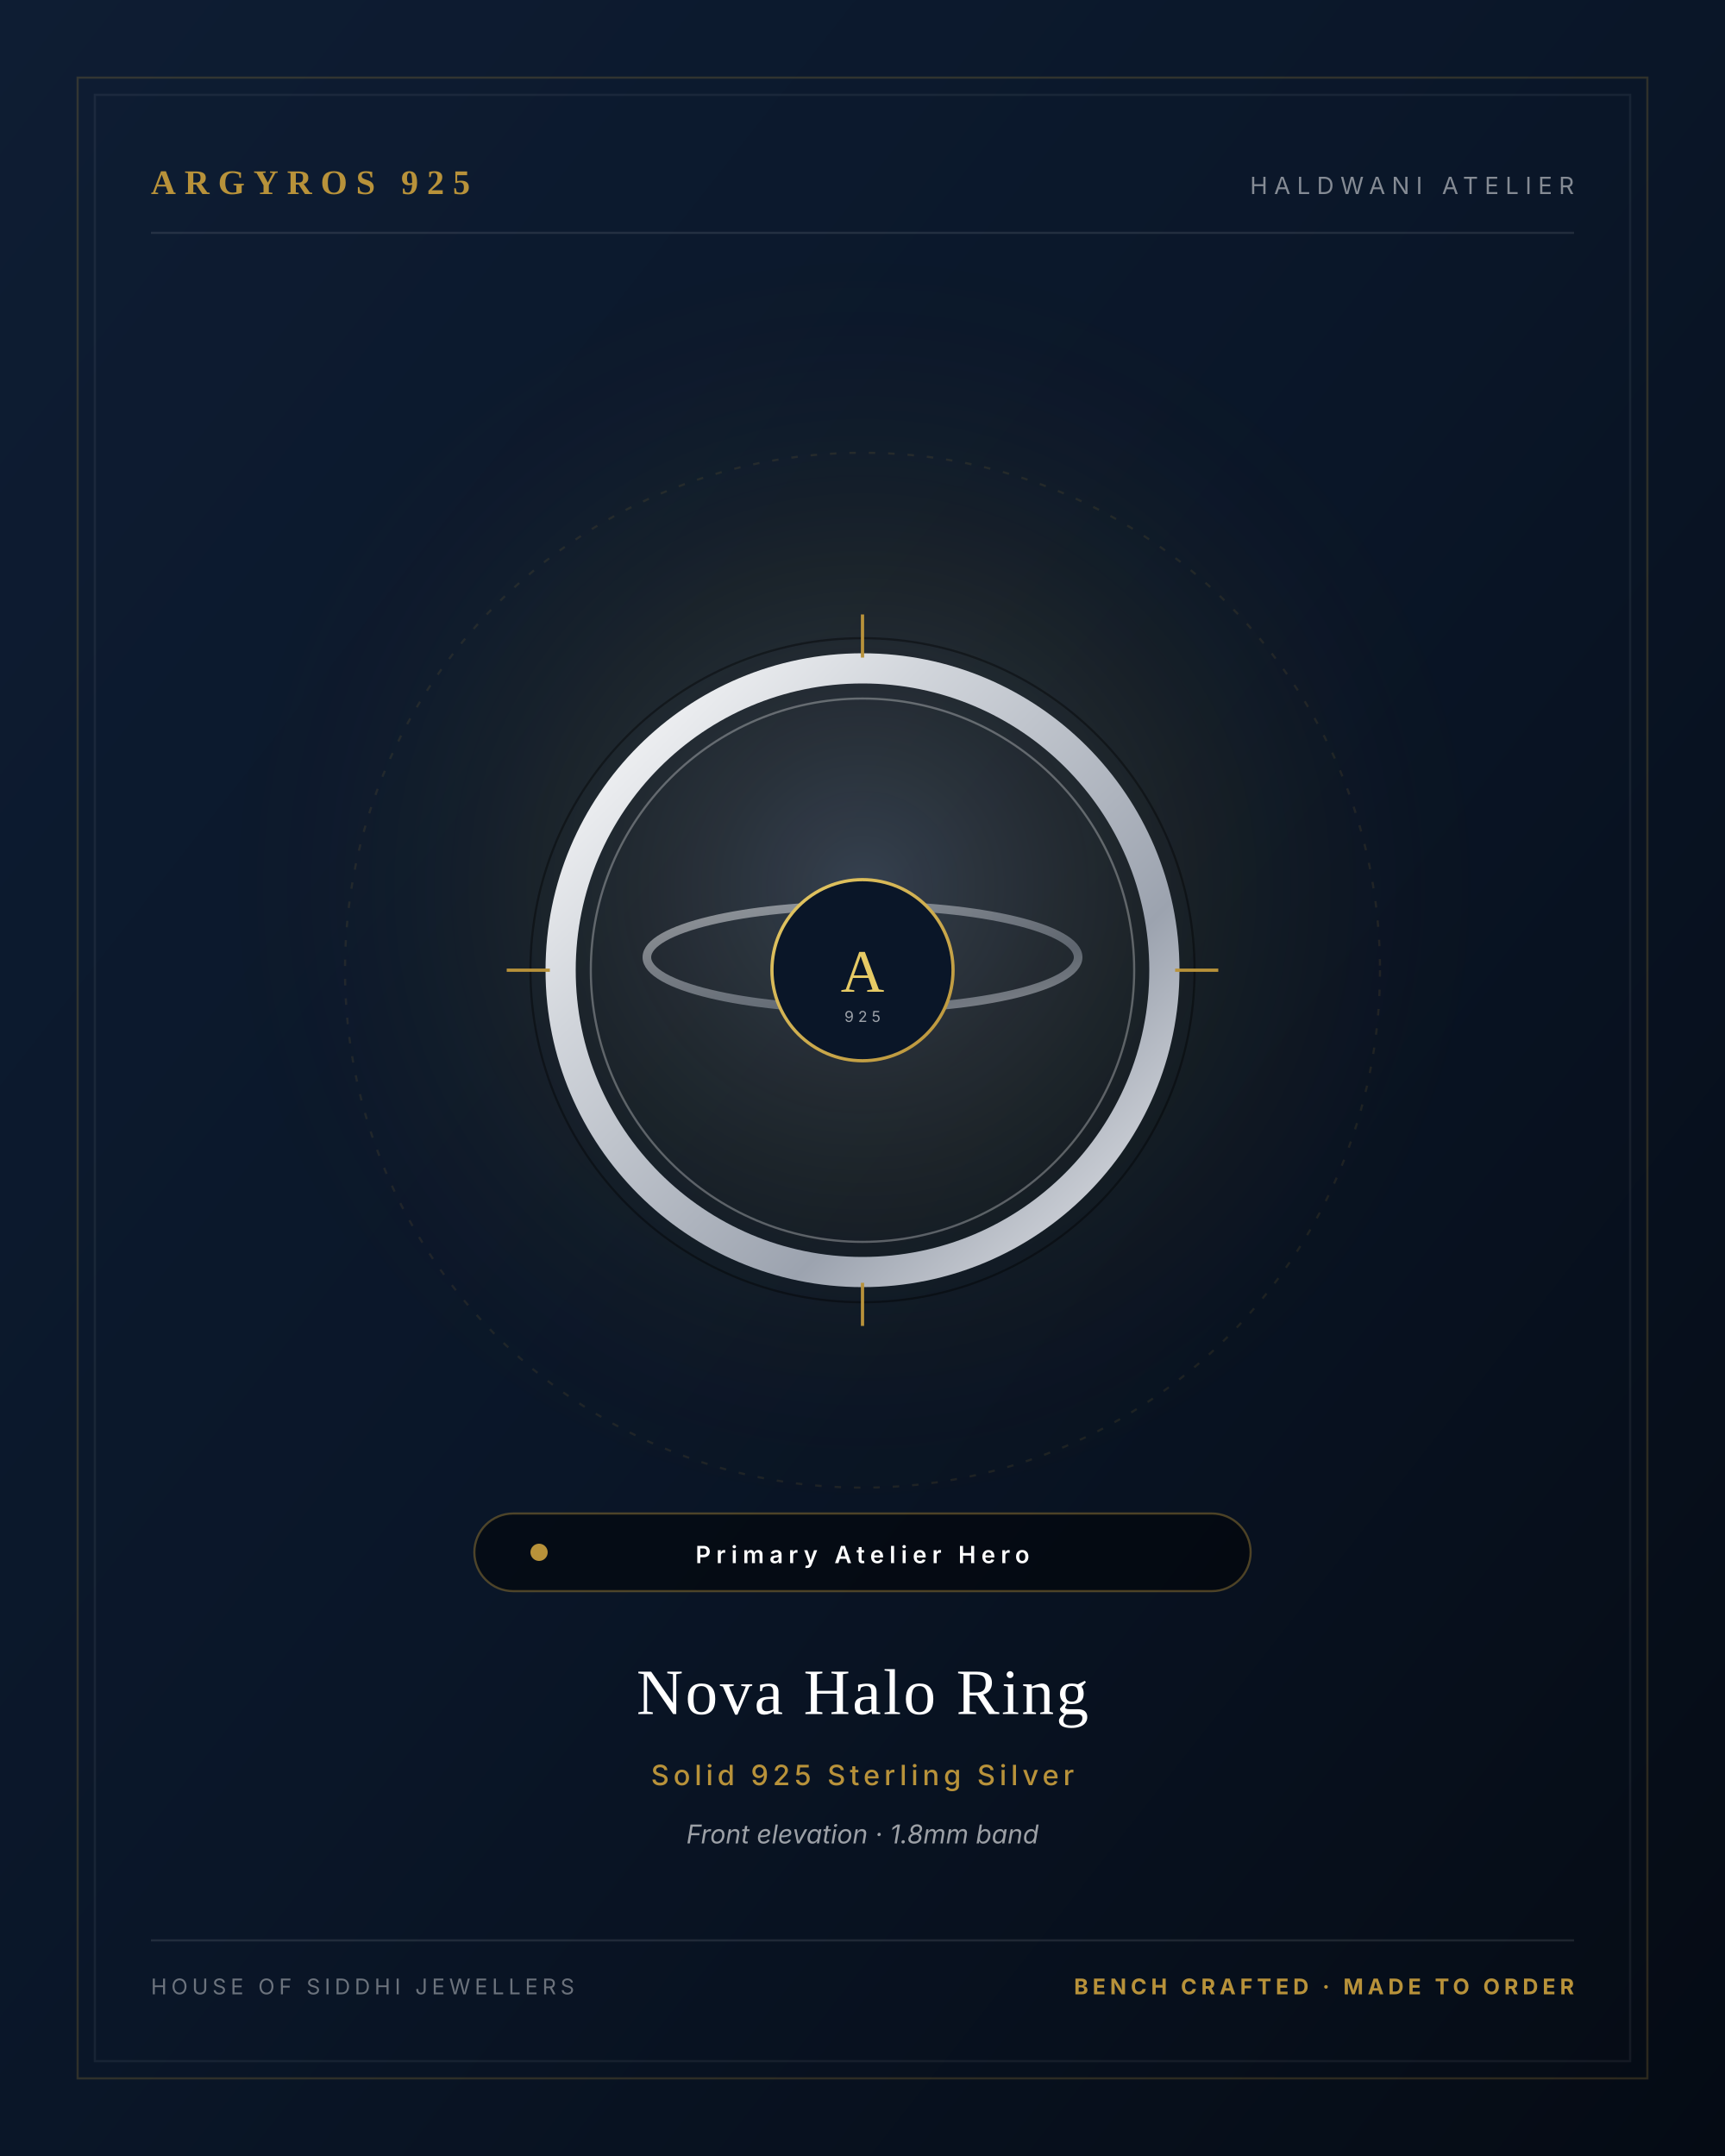
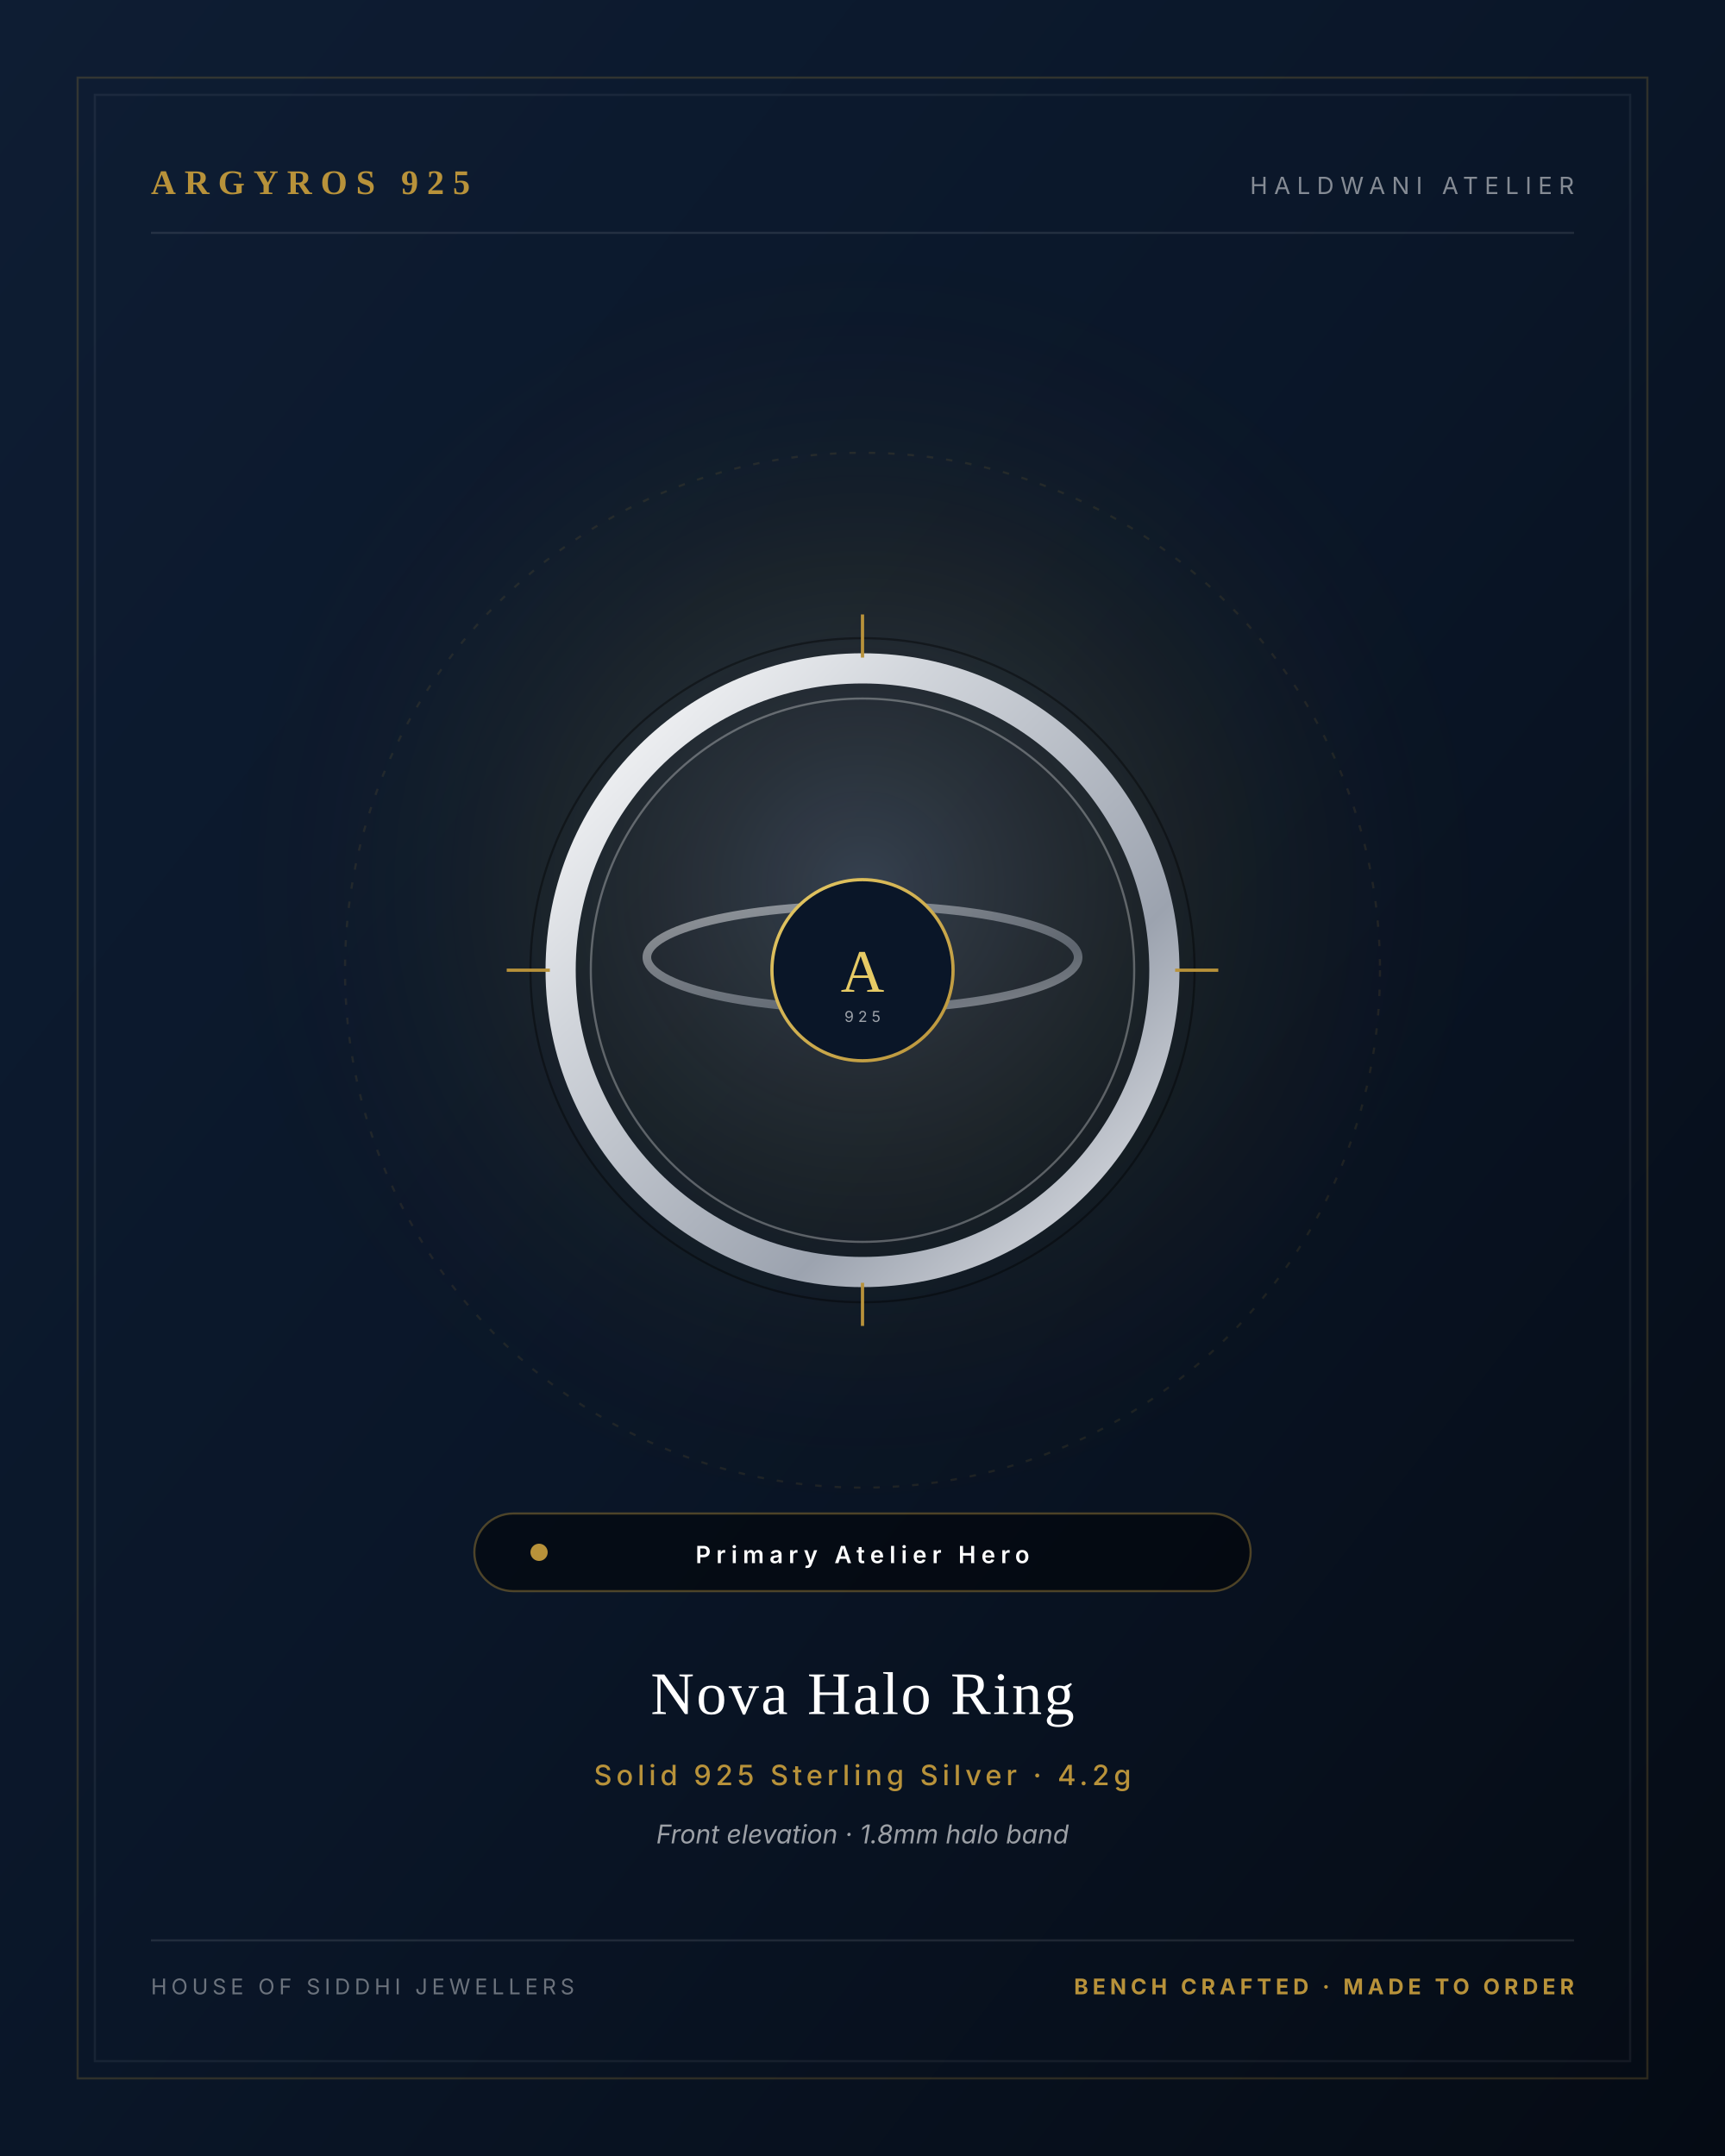
<svg xmlns="http://www.w3.org/2000/svg" viewBox="0 0 800 1000" width="800" height="1000">
  <defs>
    <linearGradient id="bgGrad" x1="0%" y1="0%" x2="100%" y2="100%">
      <stop offset="0%" stop-color="#0e1d33" />
      <stop offset="50%" stop-color="#0a1628" />
      <stop offset="100%" stop-color="#050b14" />
    </linearGradient>
    <radialGradient id="silverGlow" cx="50%" cy="45%" r="40%">
      <stop offset="0%" stop-color="#ffffff" stop-opacity="0.18" />
      <stop offset="50%" stop-color="#c5a028" stop-opacity="0.08" />
      <stop offset="100%" stop-color="#000000" stop-opacity="0" />
    </radialGradient>
    <linearGradient id="silverSheen" x1="0%" y1="0%" x2="100%" y2="100%">
      <stop offset="0%" stop-color="#ffffff" />
      <stop offset="30%" stop-color="#d1d5db" />
      <stop offset="70%" stop-color="#9ca3af" />
      <stop offset="100%" stop-color="#e5e7eb" />
    </linearGradient>
    <linearGradient id="goldAccent" x1="0%" y1="0%" x2="100%" y2="100%">
      <stop offset="0%" stop-color="#e6ca65" />
      <stop offset="100%" stop-color="#b8923a" />
    </linearGradient>
  </defs>
  <rect width="800" height="1000" fill="url(#bgGrad)" />
  <circle cx="400" cy="450" r="380" fill="url(#silverGlow)" />
  <rect x="36" y="36" width="728" height="928" fill="none" stroke="#b8923a" stroke-opacity="0.22" stroke-width="1" />
  <rect x="44" y="44" width="712" height="912" fill="none" stroke="#ffffff" stroke-opacity="0.06" stroke-width="1" />
  <circle cx="400" cy="450" r="240" fill="none" stroke="#b8923a" stroke-opacity="0.12" stroke-width="1" stroke-dasharray="3,6" />
  <text x="70" y="90" font-family="'Cinzel', 'Times New Roman', serif" font-size="16" letter-spacing="4" fill="#b8923a" font-weight="bold">ARGYROS 925</text>
  <text x="730" y="90" text-anchor="end" font-family="-apple-system, sans-serif" font-size="11" letter-spacing="3" fill="#ffffff" fill-opacity="0.5" text-transform="uppercase">HALDWANI ATELIER</text>
  <line x1="70" y1="108" x2="730" y2="108" stroke="#ffffff" stroke-opacity="0.1" stroke-width="1" />
  <g transform="translate(400, 450)">
    <circle cx="0" cy="0" r="140" fill="none" stroke="url(#silverSheen)" stroke-width="14" />
    <circle cx="0" cy="0" r="126" fill="none" stroke="#ffffff" stroke-opacity="0.3" stroke-width="1" />
    <circle cx="0" cy="0" r="154" fill="none" stroke="#000000" stroke-opacity="0.4" stroke-width="1" />
    <ellipse cx="0" cy="-6" rx="100" ry="24" fill="none" stroke="url(#silverSheen)" stroke-width="4" stroke-opacity="0.5" />
    <circle cx="0" cy="0" r="42" fill="#0a1628" stroke="url(#goldAccent)" stroke-width="1.5" />
    <text x="0" y="10" text-anchor="middle" font-family="'Cinzel', 'Times New Roman', serif" font-size="28" fill="#e6ca65" font-weight="300">A</text>
    <text x="0" y="24" text-anchor="middle" font-family="-apple-system, sans-serif" font-size="7" letter-spacing="2" fill="#ffffff" fill-opacity="0.6">925</text>
    <line x1="-165" y1="0" x2="-145" y2="0" stroke="#b8923a" stroke-width="1.5" />
    <line x1="145" y1="0" x2="165" y2="0" stroke="#b8923a" stroke-width="1.5" />
    <line x1="0" y1="-165" x2="0" y2="-145" stroke="#b8923a" stroke-width="1.5" />
    <line x1="0" y1="145" x2="0" y2="165" stroke="#b8923a" stroke-width="1.5" />
  </g>
  <g transform="translate(400, 720)">
    <rect x="-180" y="-18" width="360" height="36" rx="18" fill="#000000" fill-opacity="0.45" stroke="#b8923a" stroke-opacity="0.4" stroke-width="1" />
    <circle cx="-150" cy="0" r="4" fill="#b8923a" />
    <text x="0" y="5" text-anchor="middle" font-family="-apple-system, sans-serif" font-size="11" letter-spacing="2.5" fill="#ffffff" font-weight="600" text-transform="uppercase">Primary Atelier Hero</text>
  </g>
-   <text x="400" y="795" text-anchor="middle" font-family="'Cinzel', 'Times New Roman', serif" font-size="30" fill="#ffffff" font-weight="400" letter-spacing="1">Nova Halo Ring</text>
-   <text x="400" y="828" text-anchor="middle" font-family="-apple-system, sans-serif" font-size="13" fill="#b8923a" letter-spacing="2" font-weight="500">Solid 925 Sterling Silver</text>
-   <text x="400" y="855" text-anchor="middle" font-family="-apple-system, sans-serif" font-size="12" fill="#ffffff" fill-opacity="0.6" font-style="italic">Front elevation · 1.8mm band</text>
+   <text x="400" y="795" text-anchor="middle" font-family="'Cinzel', 'Times New Roman', serif" font-size="28" fill="#ffffff" font-weight="400" letter-spacing="1">Nova Halo Ring</text>
+   <text x="400" y="828" text-anchor="middle" font-family="-apple-system, sans-serif" font-size="13" fill="#b8923a" letter-spacing="2" font-weight="500">Solid 925 Sterling Silver · 4.2g</text>
+   <text x="400" y="855" text-anchor="middle" font-family="-apple-system, sans-serif" font-size="12" fill="#ffffff" fill-opacity="0.6" font-style="italic">Front elevation · 1.8mm halo band</text>
  <line x1="70" y1="900" x2="730" y2="900" stroke="#ffffff" stroke-opacity="0.1" stroke-width="1" />
  <text x="70" y="925" font-family="-apple-system, sans-serif" font-size="10" letter-spacing="2" fill="#ffffff" fill-opacity="0.4" text-transform="uppercase">HOUSE OF SIDDHI JEWELLERS</text>
  <text x="730" y="925" text-anchor="end" font-family="-apple-system, sans-serif" font-size="10" letter-spacing="2" fill="#b8923a" font-weight="bold" text-transform="uppercase">BENCH CRAFTED · MADE TO ORDER</text>
</svg>
